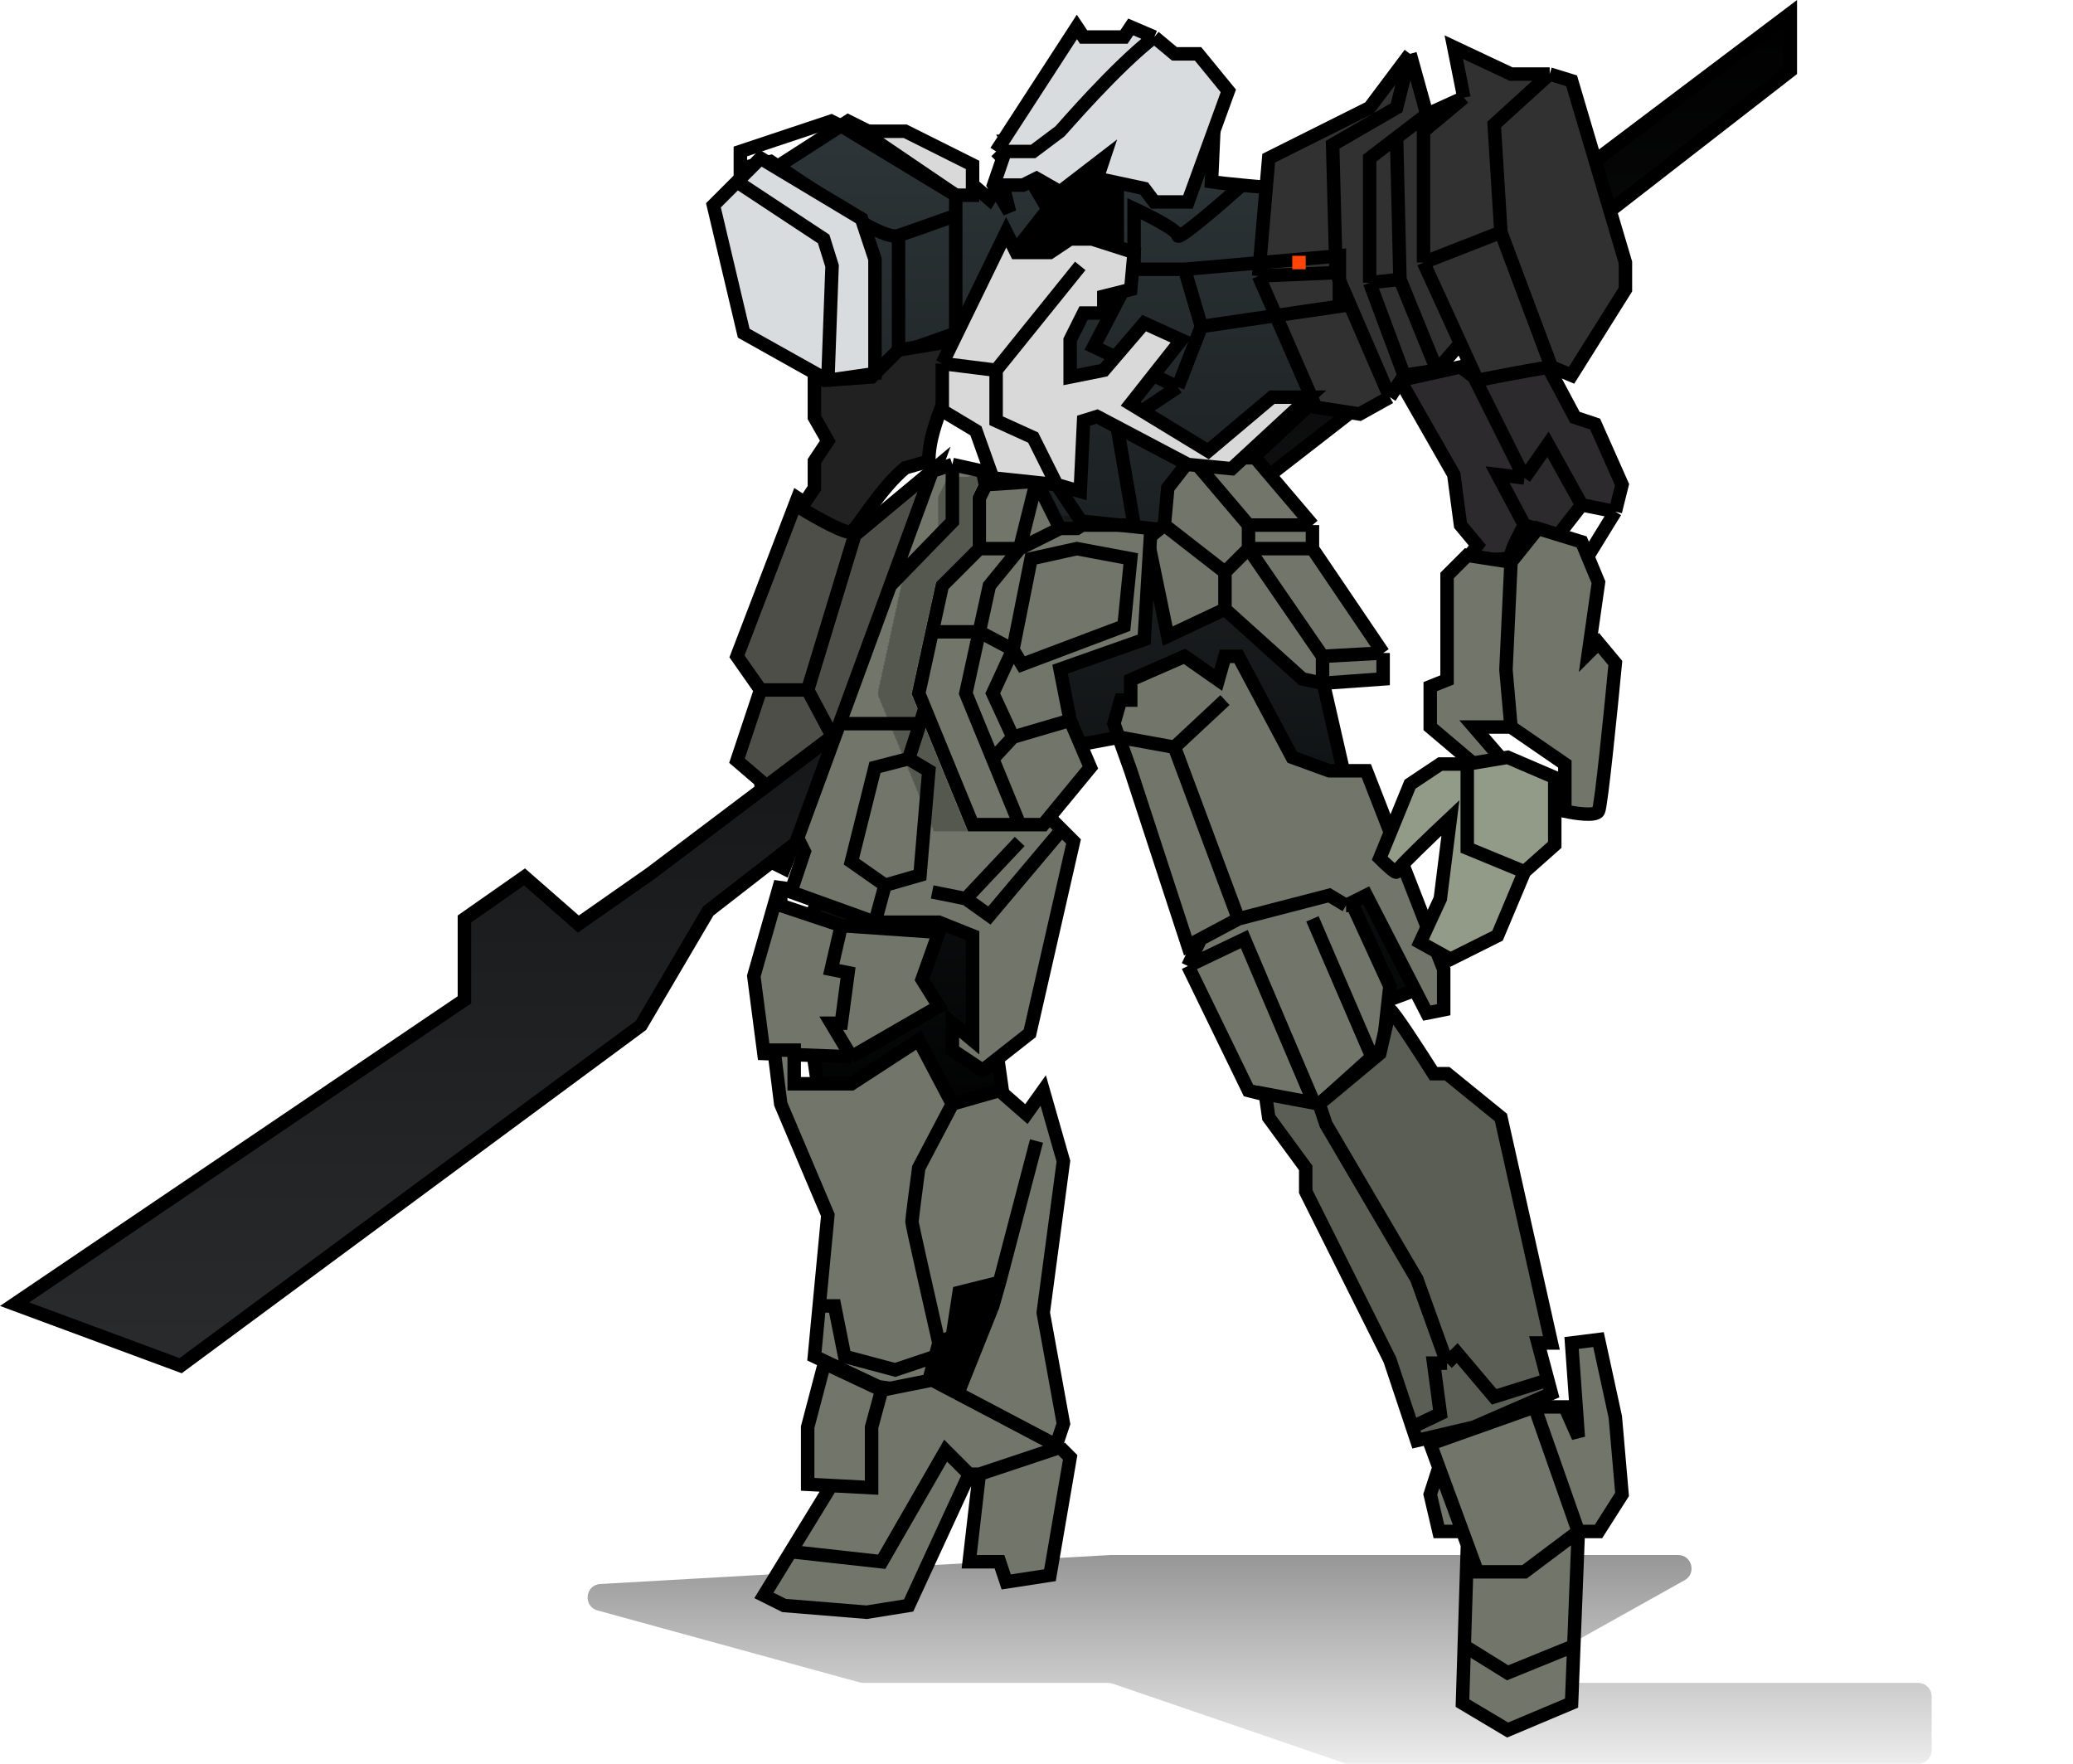
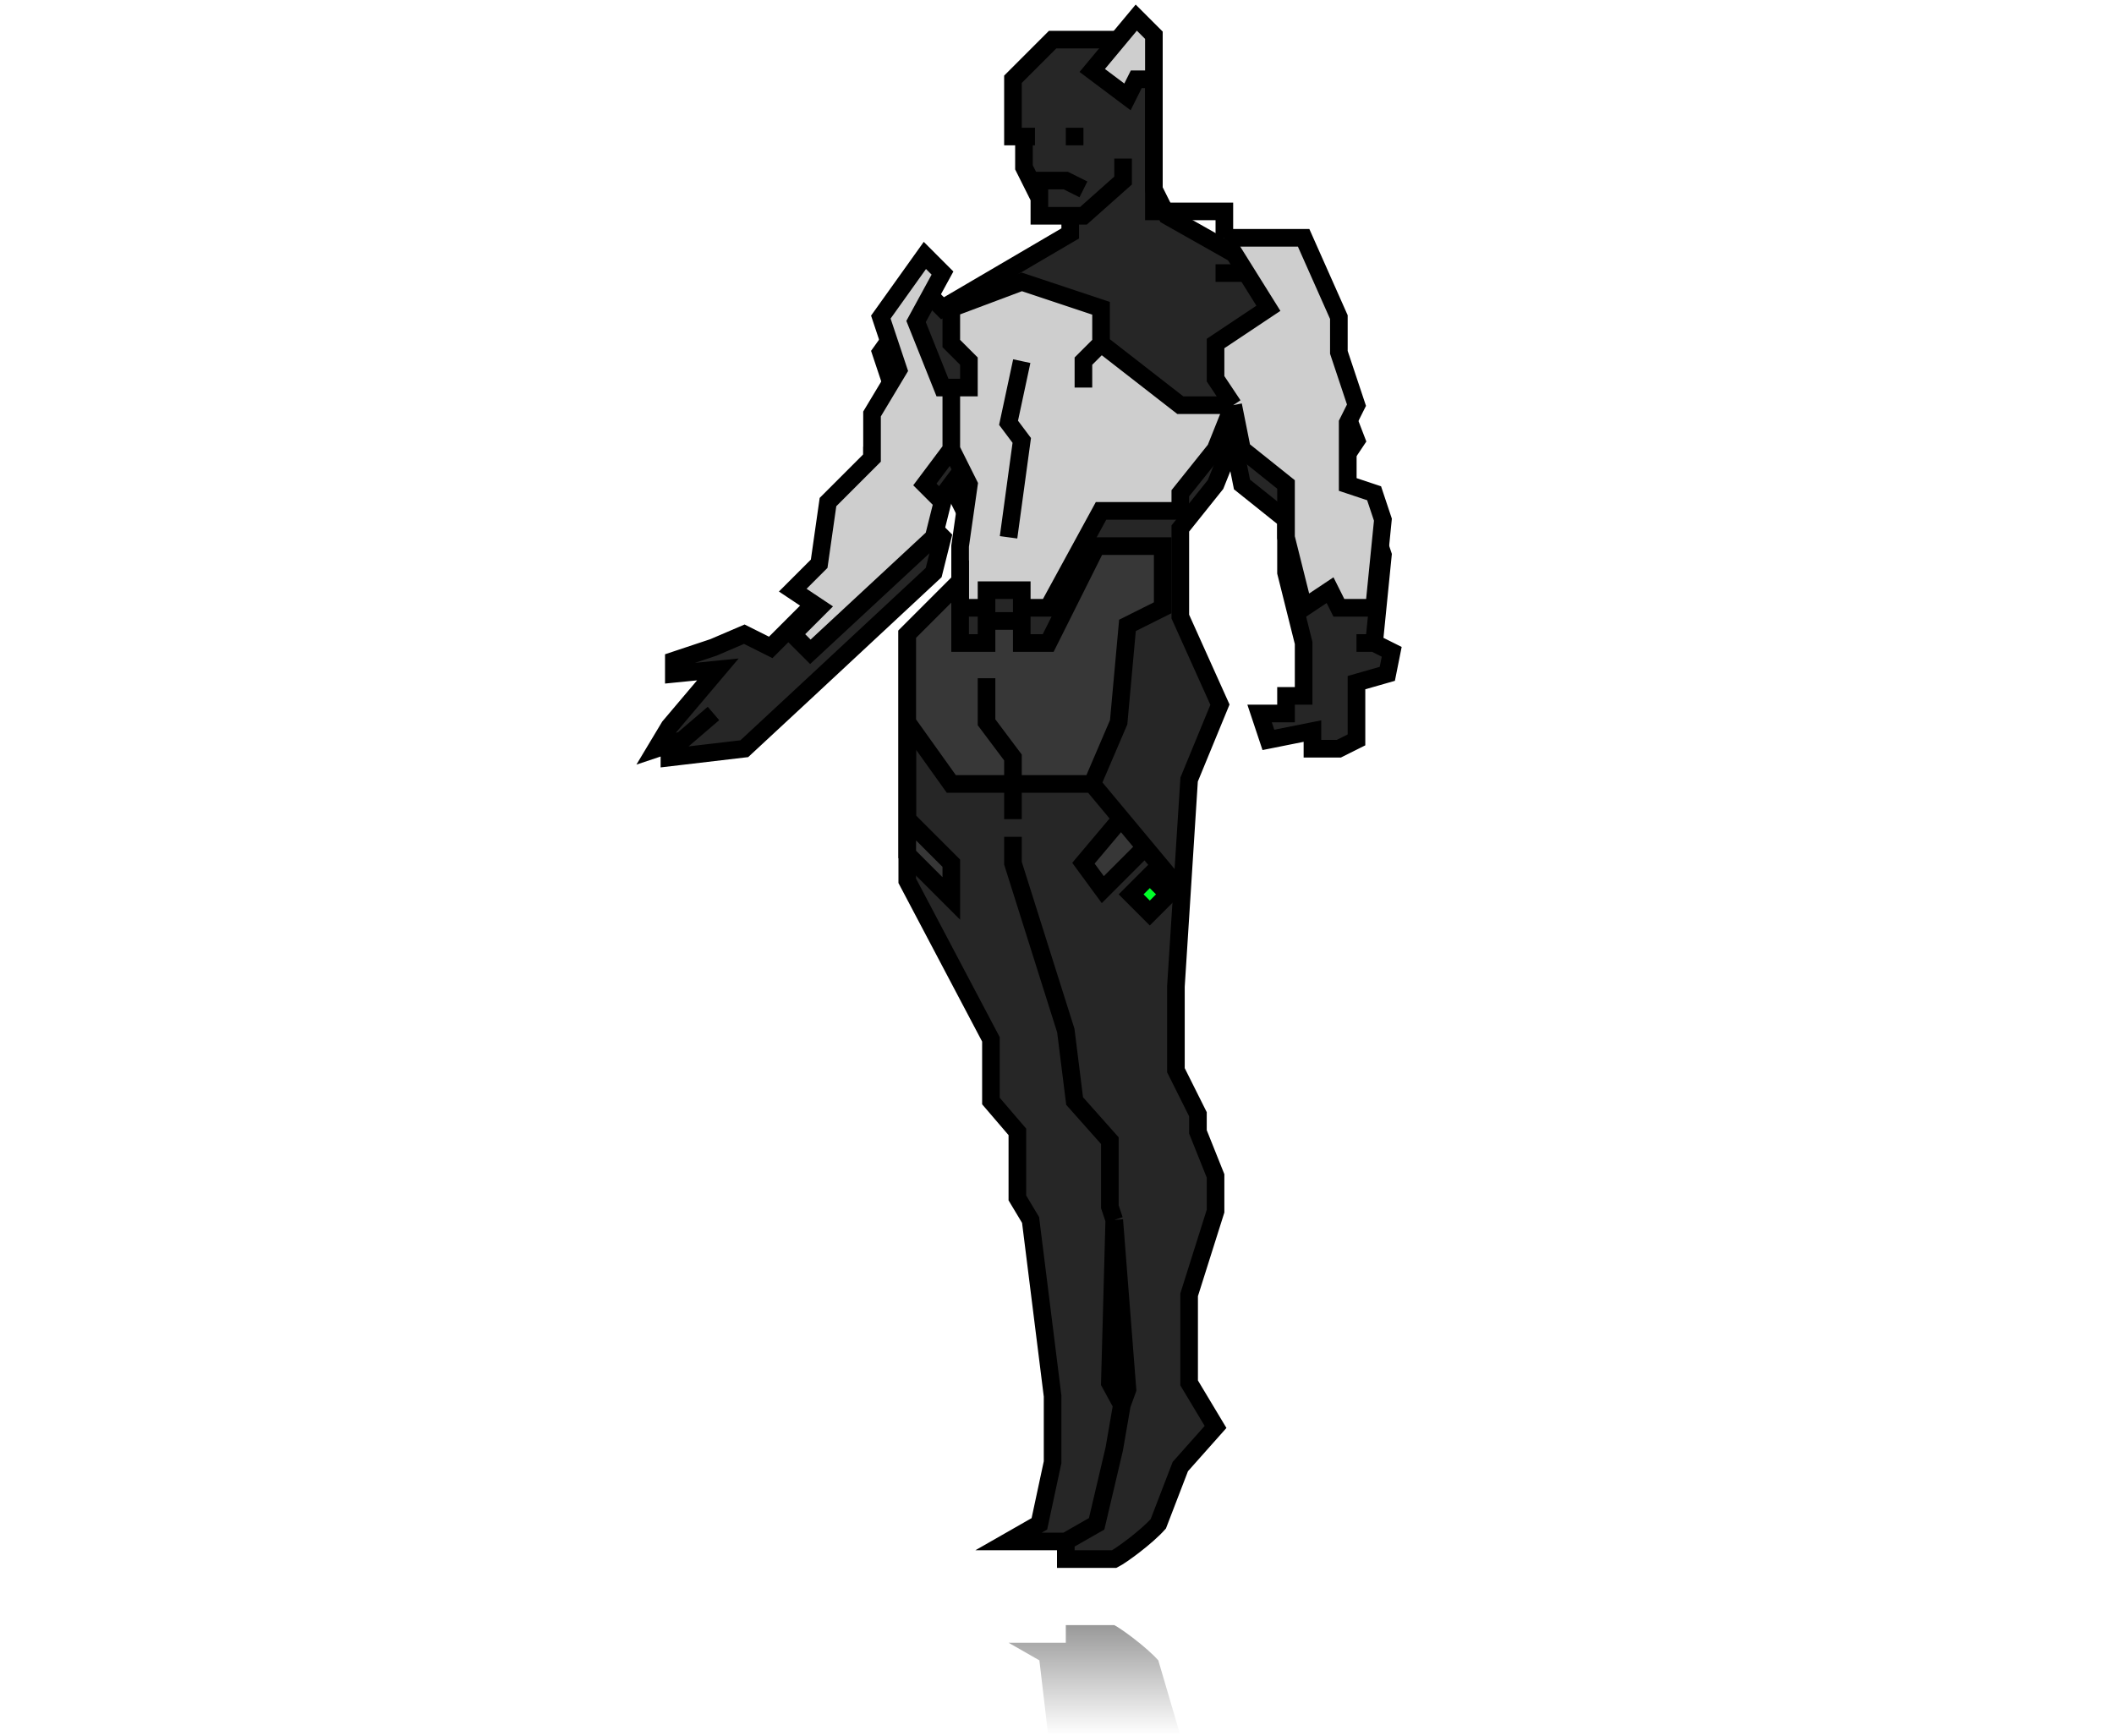
- <svg xmlns="http://www.w3.org/2000/svg" width="308" height="262" viewBox="0 0 308 262" fill="none">
-   <path d="M109.5 97.5L118.5 74L127 79.5L139 69.5L124 110C124 110 120 119.833 116.5 129L114.5 128L113 116L109.5 113L113 102.5L109.5 97.5Z" fill="#72756A" />
-   <path d="M109.5 97.5L118.5 74L127 79.5L139 69.5L124 110C124 110 120 119.833 116.5 129L114.5 128L113 116L109.5 113L113 102.5L109.5 97.5Z" fill="black" fill-opacity="0.33" />
-   <path d="M113 102.5L109.5 97.5L118.5 74L127 79.5M113 102.5L109.5 113L113 116L114.5 128L116.5 129C120 119.833 124 110 124 110M113 102.5H120M124 110L120 102.5M124 110L139 69.5L127 79.5M127 79.5L120 102.5" stroke="black" stroke-width="2" />
-   <path d="M96.573 129.819L96.588 129.809L96.602 129.798L266 2.007V10.51L105.387 135.21L105.235 135.328L105.138 135.493L95.242 152.317L26.84 202.874L2.172 193.738L68.56 148.828L69 148.531V148V136.521L77.931 130.269L85.341 136.753L85.931 137.269L86.573 136.819L96.573 129.819Z" fill="url(#paint0_linear_3515_18130)" stroke="black" stroke-width="2" />
-   <path d="M249.321 231H165L89.192 235.307C86.93 235.436 86.592 238.633 88.776 239.233L127.74 249.929C127.913 249.976 128.091 250 128.27 250H164.667C164.887 250 165.107 250.037 165.315 250.108L199.685 261.892C199.893 261.963 200.113 262 200.333 262H285C286.105 262 287 261.105 287 260V252C287 250.895 286.105 250 285 250H230.679C228.618 250 227.904 247.26 229.703 246.254L250.297 234.746C252.096 233.74 251.382 231 249.321 231Z" fill="url(#paint1_linear_3515_18130)" fill-opacity="0.41" />
-   <path d="M147 148.5L155.5 208.5L129 213L118.5 140.5L147 77.75L158.5 62.5L121 52L112 27L126 18L144 27L147 29.586L155.5 16H180.5L180 27C184.333 27.667 202.8 29 204 29C205.2 29 197.583 47.167 199 56L183.5 70.5L190.75 84.25L185.5 77.75L196.5 101L200.5 118.5L210.5 147L187.5 155.5L169 109L153 112L147 148.5Z" fill="url(#paint2_linear_3515_18130)" stroke="black" stroke-width="2" />
-   <path d="M134.5 19.5H128L142 29H144.5V24.5L134.5 19.5Z" fill="#D9D9D9" stroke="black" stroke-width="2" />
-   <path d="M133.5 35C132.3 35.4 129.333 33.833 128 33L114.5 24L110 25V22.5L123.5 18L125.5 19L142 29V32M133.5 35C134.7 34.6 139.667 32.833 142 32M133.5 35V52.5L142 49.5V32" stroke="black" stroke-width="2" />
-   <path d="M216 70.5L208 56.5L217 54.5L219 56L230 54.5L234 62L237 63L241 72L240 76L235 75L231.5 79.5L226.5 78C225.833 79.167 224.5 81.7 224.5 82.5C224.5 83.3 220.167 83.167 218 83L219.5 81L217 78L216 70.5Z" fill="#2C2A2C" />
-   <path d="M226.5 78C225.833 79.167 224.5 81.7 224.5 82.5C224.5 83.3 220.167 83.167 218 83L219.5 81L217 78L216 70.5L208 56.5L217 54.5L219 56M226.5 78L231.5 79.5L235 75M226.5 78L222.5 70.5L226.5 71M235 75L240 76M235 75L230 66L226.5 71M240 76L241 72L237 63L234 62L230 54.5L219 56M240 76L236 82.5M219 56L226.5 71" stroke="black" stroke-width="2" />
-   <path d="M215 85.5L218 82.5L224.5 83.5L228.5 78.5L235 80.5L237.5 86.5L236 97L237.5 95.5L240 98.5C239.333 105.5 237.9 119.7 237.5 120.5C237.1 121.3 234 120.833 232.5 120.5V113.5L224.5 108H219L223.75 113.5H219L212.5 108V102L215 101V85.5Z" fill="#72756A" />
-   <path d="M224.5 108H219L223.75 113.5H219L212.5 108V102L215 101V85.5L218 82.5L224.5 83.5M224.5 108L232.5 113.5V120.5C234 120.833 237.1 121.3 237.5 120.5C237.9 119.7 239.333 105.5 240 98.5L237.5 95.5L236 97L237.5 86.5L235 80.5L228.5 78.5L224.5 83.5M224.5 108L223.75 99.5L224.5 83.5" stroke="black" stroke-width="2" />
-   <path d="M121 62V56L122.5 56.5L129.5 56L133.5 52L142.5 50.5C142.5 56.761 138 62.281 138 68.5L134.5 69.5C130.833 72.5 127.3 78.6 126.5 79C125.7 79.4 121.167 76.833 119 75.5L121 72.5V68.5L123 65.5L121 62Z" fill="#212121" stroke="black" stroke-width="2" />
-   <path d="M205.5 97V100.857L196.5 101.5L193.5 100.857L182 90.5L173.5 94.5L170.5 80L173 78L173.5 72.5L177 68H186.5L195 78V81.5L205.5 97Z" fill="#72756A" />
-   <path d="M205.5 97V100.857L196.5 101.5M205.5 97L195 81.5M205.5 97L196.5 97.5M195 81.5V78M195 81.5H185.5M195 78L186.5 68H177M195 78H185.5M177 68L173.5 72.5L173 78M177 68L185.5 78M173 78L170.5 80L173.5 94.5L182 90.5M173 78L182 85M182 90.5L193.5 100.857L196.5 101.5M182 90.5V85M196.5 101.5V97.5M196.5 97.5L185.5 81.5M185.5 81.5L182 85M185.5 81.5V78" stroke="black" stroke-width="2" />
-   <path d="M141.5 69L146 70L156 121.5L157.75 123.25L159.5 125L153 153.5L146 159L141.5 156V152L144.5 154.5V139L139.5 137H130L117.5 132.5L119.5 126.5L118.5 124.5L124.739 107.5L132.261 87L138.5 70L141.5 69Z" fill="#72756A" />
-   <path d="M141.5 69L146 70L156 121.5L157.75 123.25M141.5 69L138.5 70L132.261 87M141.5 69V77.5L132.261 87M130 137L117.5 132.5L119.5 126.5L118.5 124.5L124.739 107.5M130 137H139.5L144.5 139V154.5L141.5 152V156L146 159L153 153.5L159.5 125L157.75 123.25M130 137L131.5 131.5M138.5 132.5L143.5 133.5M143.5 133.5L147 136L157.75 123.25M143.5 133.5L151.5 125M131.5 131.5L136.689 130L138 114.5L135 112.711M131.5 131.5L126.5 128L130 114L135 112.711M135 112.711L136.689 107.5M137.5 105L136.689 107.5M124.739 107.5H136.689M124.739 107.5L132.261 87" stroke="black" stroke-width="2" />
-   <g filter="url(#filter0_d_3515_18130)">
-     <path d="M145.5 81.5V74L146.5 72L154 71.5L157.5 78.5H160L161.5 77.5L171 78.5L170 95L157.5 99.412L159 107L162 114L155 122.5H151.5H144.5L136.5 103L138.5 93.857L140 87L145.5 81.5Z" fill="#72756A" />
-     <path d="M145.5 81.5V74L146.5 72L154 71.5M145.5 81.5L140 87L138.5 93.857M145.5 81.5H151.5M154 71.5L157.5 78.5M154 71.5L151.5 81.5M157.5 78.5H160L161.5 77.5L171 78.5L170 95L157.5 99.412L159 107M157.5 78.5L151.5 81.5M159 107L162 114L155 122.5H151.5M159 107L150.5 109.5M151.5 81.5L147 87L145.5 93.857M151.5 122.5H144.5L136.5 103L138.5 93.857M151.5 122.5L147.5 112.75M147.5 112.75L143.5 103L145.5 93.857M147.5 112.75L150.5 109.5M150.5 109.5L147.5 103L150.5 96.5M150.5 96.5L153.196 83L160 81.5L168 83L167 93L151.848 98.715L150.5 96.5ZM150.5 96.5L145.5 93.857M145.5 93.857H138.5" stroke="black" stroke-width="2" />
-   </g>
-   <path d="M165.5 107.5L166.5 104H168V101L176 97.5L181 101L182 97.5H184L192 112.5L197.5 114.5H203L214.5 144V150L212 150.5L203 133L200 134.5H201L206.5 146.5L205.5 155.5L203.833 157L195.5 164.5L185.5 162L176.5 143.5L178.375 139.5L176.5 140.5L168 114.5L166.214 109.5L165.5 107.5Z" fill="#72756A" />
-   <path d="M200 134.5L203 133L212 150.5L214.5 150V144L203 114.5H197.5L192 112.5L184 97.5H182L181 101L176 97.5L168 101V104H166.5L165.5 107.5L166.214 109.5M200 134.5L197.5 133L184 136.5M200 134.5H201L206.5 146.5L205.5 155.5L203.833 157M184 136.5L174.5 111M184 136.5L178.375 139.5M174.5 111L182 104M174.5 111L166.214 109.5M166.214 109.5L168 114.5L176.5 140.5L178.375 139.5M178.375 139.5L176.5 143.5M176.5 143.5L185.5 162L195.5 164.5M176.5 143.5L184.875 139.5L195.5 164.5M195.5 164.5L203.833 157M195 136.5L203.833 157" stroke="black" stroke-width="2" />
-   <path d="M206.5 150C206.9 150 211 156.333 213 159.5H215L223 166L230.5 199.5H228.5L229.967 205L230.5 207L219 212L210.5 214L209.833 212L206.5 202L194 177V173.5L188.5 166L188 162.5L196 164L205 156.5L206.5 150Z" fill="#72756A" />
-   <path d="M206.5 150C206.9 150 211 156.333 213 159.5H215L223 166L230.5 199.5H228.5L229.967 205L230.5 207L219 212L210.5 214L209.833 212L206.5 202L194 177V173.5L188.5 166L188 162.5L196 164L205 156.5L206.5 150Z" fill="black" fill-opacity="0.2" />
-   <path d="M196 164L188 162.5L188.5 166L194 173.5V177L206.5 202L209.833 212M196 164L205 156.5L206.5 150C206.9 150 211 156.333 213 159.5H215L223 166L230.5 199.5H228.5L229.967 205M196 164L197 167L210.5 190L215 202.5M215 202.5H213L214 210L209.833 212M215 202.5L216.5 201L222 207.5L229.967 205M209.833 212L210.5 214L219 212L230.5 207L229.967 205" stroke="black" stroke-width="2" />
-   <path d="M217.289 253L224 257L233.5 253L233.833 244.5L224 248.5L217.556 244.5L217.289 253Z" fill="#72756A" />
-   <path fill-rule="evenodd" clip-rule="evenodd" d="M237.5 227.5H234.5L228 209H232.5L234.5 213.5L233.5 199.5L237.5 199L240 210.5L241 222L237.5 227.5ZM213.789 218L212.5 222L213.789 227.5H217.289L213.789 218ZM218.026 229.5L217.556 244.5L224 248.5L233.833 244.5L234.5 227.5L226.5 233.5H219.5L218.026 229.5Z" fill="#72756A" />
-   <path d="M219.5 233.5H226.5L234.5 227.5L228 209L212.5 214.5L213.789 218L217.289 227.5L218.026 229.5L219.5 233.5Z" fill="#72756A" />
-   <path d="M234.5 227.5L226.5 233.5H219.5L218.026 229.5M234.5 227.5H237.5L241 222L240 210.5L237.5 199L233.5 199.5L234.5 213.5L232.5 209H228M234.5 227.5L228 209M234.5 227.5L233.833 244.5M228 209L212.5 214.5L213.789 218M213.789 218L212.5 222L213.789 227.5H217.289M213.789 218L217.289 227.5M217.289 227.5L218.026 229.5M218.026 229.5L217.556 244.5M233.833 244.5L233.5 253L224 257L217.289 253L217.556 244.5M233.833 244.5L224 248.5L217.556 244.5" stroke="black" stroke-width="2" />
-   <path d="M125 137.5L139.5 138.5L137 145.5L139.5 149.5L126.5 157L113.5 156.5L112 145L116 131V134.5L125 137.5Z" fill="#72756A" />
-   <path d="M125 137.5L139.5 138.5L137 145.5L139.5 149.5L126.5 157M125 137.5L116 134.5V131L112 145L113.5 156.5L126.5 157M125 137.5L123.5 144L126 144.5L125 152H123.5L126.5 157" stroke="black" stroke-width="2" />
-   <path d="M126.5 161L136.5 154.5L141.5 164L148.5 162L152.5 165.5L155 162L158 172.5L155 195L158 211.5L156 217.5L152.5 218.5V217H146.5L145.5 219.5L142.5 218.5L139.5 214L147.5 194L148.5 190.5L142.5 192L141.5 198.5L139.5 199.5L138.967 201.5L137.5 207L130.5 206L121 201.5L121.714 194L123 180.5L116 164L115 156H118V161H126.5Z" fill="#72756A" />
-   <path d="M139.5 199.5L141.5 198.5L142.5 192L148.5 190.5M139.5 199.5C138.167 193.667 135.5 181.9 135.5 181.5C135.5 181.1 136.167 176 136.5 173.5L141.5 164M139.5 199.5L138.967 201.5M148.5 190.5L147.5 194L139.5 214L142.5 218.5L145.5 219.5L146.5 217H152.5V218.5L156 217.5L158 211.5L155 195L158 172.5L155 162L152.5 165.5L148.5 162L141.5 164M148.5 190.5L154 169.5M141.5 164L136.5 154.5L126.5 161H118V156H115L116 164L123 180.5L121.714 194M121.714 194L121 201.5L130.5 206L137.5 207L138.967 201.5M121.714 194H124L125.5 201.5L133 203.5L138.967 201.5" stroke="black" stroke-width="2" />
-   <path fill-rule="evenodd" clip-rule="evenodd" d="M120 212L122.5 202.5L131 206.5L138.5 205L157.5 215L145.5 219H144L140.5 215.5L131 232L117.484 230.5L123.5 220.684L120 220.5V212Z" fill="#72756A" />
-   <path d="M145.5 219L144 232H148.5L149.5 235L156 234L159 216.5L157.5 215L145.5 219Z" fill="#72756A" />
-   <path d="M113.5 237L116.5 238.5L128.75 239.5L135 238.5L144 219L140.5 215.5L131 232L117.484 230.5L113.5 237Z" fill="#72756A" />
-   <path d="M131 206.5L129.5 212V221L123.5 220.684M131 206.5L122.5 202.5L120 212V220.5L123.5 220.684M131 206.5L138.5 205L157.5 215M123.5 220.684L117.484 230.5M144 219L135 238.5L128.75 239.5L116.5 238.5L113.5 237L117.484 230.5M144 219H145.5M144 219L140.5 215.5L131 232L117.484 230.5M145.5 219L144 232H148.5L149.5 235L156 234L159 216.5L157.5 215M145.5 219L157.5 215" stroke="black" stroke-width="2" />
-   <path d="M214 113.5H218L224 112.5L231 115.5V125.5L226.5 129.5L222.5 139L215.5 142.5L211 140L214 133.5L215.5 121.5C212.833 124 207.5 129.1 207.5 129.5C207.5 129.9 205.833 128.333 205 127.5L209.5 116.5L214 113.5Z" fill="#929B88" />
-   <path d="M218 113.5H214L209.5 116.5L205 127.5C205.833 128.333 207.5 129.9 207.5 129.5C207.5 129.1 212.833 124 215.5 121.5L214 133.5L211 140L215.5 142.5L222.5 139L226.5 129.5M218 113.5L224 112.5L231 115.5V125.5L226.5 129.5M218 113.5V126L226.5 129.5" stroke="black" stroke-width="2" />
-   <path d="M148 20H167V38H149L154.5 31L148 20Z" fill="black" />
-   <path d="M164 23.5L157.5 28.5L154 26.5L152 27.5H149L150 31.5L147.625 27.5L149 23.5L148 22.5L160 4L161 5.5H167L168 4L171.5 5.5L174.5 8H178L182.5 13.5L176.5 30H171.5L170 28L163 26.5L164 23.5Z" fill="#D8DCDE" />
-   <path d="M130 38.5V55.5L123 56.5L110.5 49.5L106 30.5L109.5 27L113 23.5L128 32.5L130 38.5Z" fill="#D8DCDE" />
-   <path d="M171.5 5.5L174.5 8H178L182.5 13.5L176.5 30H171.5L170 28L163 26.5L164 23.5L157.5 28.5L154 26.5L152 27.5H149L150 31.5L147.625 27.5L149 23.5L148 22.5M171.5 5.5L168 4L167 5.5H161L160 4L148 22.5M171.5 5.5C165.667 10 157.9 19.1 157.5 19.5L153.5 22.5H148M123 56.5L110.5 49.5L106 30.5L109.5 27M123 56.5L130 55.5V38.5L128 32.5L113 23.5L109.5 27M123 56.5L123.625 39.5L122.375 35.5L109.5 27" stroke="black" stroke-width="2" />
-   <path d="M187 41L188.5 23.5L203.5 16L209.5 8L212 17L217.5 14.5L216 7L224.5 11H230.25L233.5 12L241.5 39V43L233.5 55.75L230.5 54.5C227 55 219.5 56.5 219.5 56.5L216.986 51L213.5 55L208.625 55.75L206.5 59L202 61.5L195.5 60.5L187 41Z" fill="#313131" />
-   <path d="M187 41L188.5 23.5L203.5 16L209.5 8M187 41L195.5 60.5L202 61.5L206.5 59M187 41L198.5 40.5M209.5 8L212 17M209.5 8L207.5 16L198 21.5L198.5 40.5M212 17L217.5 14.5M212 17L207.5 20.441M217.5 14.5L216 7L224.5 11H230.25M217.5 14.5L211.5 19.5V39M230.5 54.5C227 55 219.5 56.5 219.5 56.5M230.5 54.5L223 34.5M230.5 54.5L233.5 55.75L241.5 43V39L233.5 12L230.25 11M219.5 56.5L216.986 51L213.5 55M219.5 56.5L211.5 39M208.625 55.75L206.5 59M208.625 55.75L203.5 42M208.625 55.75L213.5 55M206.5 59L198.5 40.5M230.25 11L222 18.5L223 34.5M223 34.5L211.5 39M203.5 42V23.5L207.5 20.441M203.5 42L208 41.5M213.5 55L208 41.5M208 41.5L207.5 20.441" stroke="black" stroke-width="2" />
-   <path d="M168.5 40C169.3 40 173.833 40 176 40M168.5 40L162.5 51.5L175 57.5M168.5 40V31C170.667 32 175 34.2 175 35C175 35.8 181.333 30.333 184.5 27.5M176 40L178.5 48.5M176 40L199 38V45.5L178.5 48.5M178.5 48.5L175 57.5M175 57.5L166 63.5L168.5 78H161L157 72" stroke="black" stroke-width="2" />
-   <path d="M161 62.5L160.5 73L157 72L147.5 71L145 64L140 61V54L149.5 34.5L151 37.5H156L159 35.5H162.25L168.5 37.5L168 43L164 44V46.5H161L159 50.5V56L164 55L170 48L175.5 50.5L168 60L179.5 67L189 59H194.5L183 69.625L176.5 69L163 61.875L161 62.5Z" fill="#D9D9D9" />
-   <path d="M140 54L149.5 34.5L151 37.5H156L159 35.5H162.25L168.5 37.5L168 43L164 44V46.5H161L159 50.5V56L164 55L170 48L175.5 50.5L168 60L179.5 67L189 59H194.5L183 69.625L176.5 69L163 61.875L161 62.5L160.5 73L157 72M140 54V61L145 64L147.5 71L157 72M140 54L148 55M157 72L153.5 65L148 62.5V61V55M148 55L160.5 39.5" stroke="black" stroke-width="2" />
-   <rect x="192" y="38" width="2" height="2" fill="#FF4409" />
+ <svg xmlns="http://www.w3.org/2000/svg" width="240" height="197" viewBox="0 0 240 197" fill="none">
+   <path d="M131.5 173C130.167 174.5 127.3 176.6 126.5 177H121V175H119.5H114.5L118 173L119.5 166V162V158.5L117 138.5L115.5 136V128.5L112.5 125V118L103 100V72L109 66L110 59L108 55L105 59L107 61L106 65L91.5 78.5L84.5 85L76 86V84.5L74.5 85L76 82.5L81.5 76L76.5 76.5V75L81 73.5L84.5 72L87.5 73.5L93 68L94 61L99 56V51L102 46L100 40L105 33L107 35L121.5 26.5V24.5H118V22.5L116.25 19V15.5H115V9L119.5 4.5H127.5L131 8V21.5L132.5 24.5L144 31H148L151.5 40V43.5L154 50L153 51.5V59L156 60L157 63L156 73L158 74L157.5 76.5L154 77.5V81V84L152 85H150.5H149V83L144 84L143 81H146V79H148V73L146 65V59L141 55L140 50L138 55L134 60V70L138.5 80L135 88.5L133.5 112V121.5L136 126.5V128.5L138 133.5V137.5L135 147V157L138 162L134 166.5L131.5 173Z" fill="#262626" />
+   <path d="M154 73H156M156 73L158 74L157.5 76.5L154 77.5V81V84L152 85H150.5H149V83L144 84L143 81H146V79H148V73L146 65V59L141 55L140 50L138 55L134 60V70L138.5 80L135 88.5L133.5 112V121.5L136 126.5V128.5L138 133.5V137.5L135 147V157L138 162L134 166.5L131.5 173C130.167 174.5 127.3 176.6 126.5 177H121V175M156 73L157 63L156 60L153 59V51.5L154 50L151.5 43.5V40L148 31H144M138 31H144M144 31L132.5 24.5L131 21.5V8L127.5 4.5H119.5L115 9V15.5H116.25M117.5 15.5H116.25M116.25 15.5V19L118 22.5M118 22.5V20.5H121L123 21.5M118 22.5V24.5H121.5M121 15.5H123M127.5 18V20.5L123 24.5H121.5M121.5 24.5V26.5L107 35L105 33L100 40L102 46L99 51V56L94 61L93 68L87.5 73.5L84.5 72L81 73.5L76.5 75V76.5L81.5 76L76 82.5L74.5 85L76 84.5M81 81L77.5 84L76 84.5M76 84.5V86L84.5 85L91.5 78.5L106 65L107 61L105 59L108 55L110 59L109 66L103 72V100L112.5 118V125L115.5 128.5V136L117 138.5L119.5 158.5V162V166L118 173L114.5 175H119.5H121M121 175L124.5 173L126.5 164.5L127.364 159.5M115 95V98L121 117L122 125L126 129.5V137L126.5 138.5M126.5 138.5L128 157.75L127.364 159.5M126.5 138.5L126 157L127.364 159.5" stroke="black" stroke-width="2" />
+   <path opacity="0.4" d="M131.5 188.5C130.167 187 127.3 184.9 126.5 184.5H121V186.5H119.5H114.5L118 188.5L119 197H134L131.5 188.5Z" fill="url(#paint0_linear_3575_13602)" />
+   <path d="M108 39V35L116 32L125 35V39L134 46H140L138 43V39L144 35L139 27V24H131V9H129L128 11L124 8L129 2L131 4V9V24H139V27H148L152 36V40L154 46L153 48V55L156 56L157 59L156 69H152L151 67L148 69L146 61V55L141 51L140 46L138 51L134 56V58H125L119 69H116V67H112V69H109V62L110 55L108 51L105 55L107 57L106 61L92 74L90 72L93 69L90 67L93 64L94 57L99 52V47L102 42L100 36L105 29L107 31L104 36.5L107 44H108H110V41L108 39Z" fill="#CECECE" />
+   <path d="M125 39V35L116 32L108 35V39L110 41V44H108M125 39L123 41V44M125 39L134 46H140M140 46L138 43V39L144 35L139 27M140 46L138 51L134 56V58H125L119 69H116V67H112V69H109V62L110 55L108 51M140 46L141 51L146 55V61L148 69L151 67L152 69H156L157 59L156 56L153 55V48L154 46L152 40V36L148 27H139M139 27V24H131V9M131 9H129L128 11L124 8L129 2L131 4V9ZM108 51L105 55L107 57L106 61L92 74L90 72L93 69L90 67L93 64L94 57L99 52V47L102 42L100 36L105 29L107 31L104 36.5L107 44H108M108 51V44M116 41L114.5 48L116 50L114.5 61" stroke="black" stroke-width="2" />
+   <path d="M124.5 62H132V69L128 71L127 82L124 89L127.273 92.927L130 96.2L125.2 101L123 98L127.273 92.927L124 89H115H108L103 82V93L108 98V102L103 97V93V82V72L109 66V73H112V70.5H116V73H119L124.5 62Z" fill="#373737" />
+   <path d="M103 82V72L109 66V73H112V70.5H116V73H119L124.5 62H132V69L128 71L127 82L124 89M103 82L108 89H115M103 82V93M115 89V86L112 82V77M115 89H124M115 89V93M124 89L127.273 92.927M134 101L130 96.2M130 96.2L125.2 101L123 98L127.273 92.927M130 96.2L127.273 92.927M103 93L108 98V102L103 97V93Z" stroke="black" stroke-width="2" />
+   <rect x="130.536" y="99.414" width="3" height="3" transform="rotate(45 130.536 99.4142)" fill="#00FF29" stroke="black" stroke-width="2" />
  <defs>
-     <filter id="filter0_d_3515_18130" x="130.456" y="70.458" width="41.6" height="53.042" filterUnits="userSpaceOnUse" color-interpolation-filters="sRGB">
-       <feFlood flood-opacity="0" result="BackgroundImageFix" />
-       <feColorMatrix in="SourceAlpha" type="matrix" values="0 0 0 0 0 0 0 0 0 0 0 0 0 0 0 0 0 0 127 0" result="hardAlpha" />
-       <feOffset dx="-5" />
-       <feComposite in2="hardAlpha" operator="out" />
-       <feColorMatrix type="matrix" values="0 0 0 0 0 0 0 0 0 0 0 0 0 0 0 0 0 0 0.25 0" />
-       <feBlend mode="normal" in2="BackgroundImageFix" result="effect1_dropShadow_3515_18130" />
-       <feBlend mode="normal" in="SourceGraphic" in2="effect1_dropShadow_3515_18130" result="shape" />
-     </filter>
-     <linearGradient id="paint0_linear_3515_18130" x1="133.5" y1="0" x2="133.5" y2="204" gradientUnits="userSpaceOnUse">
-       <stop />
-       <stop offset="1" stop-color="#292B2D" />
-     </linearGradient>
-     <linearGradient id="paint1_linear_3515_18130" x1="182" y1="231" x2="182" y2="270" gradientUnits="userSpaceOnUse">
-       <stop />
-       <stop offset="0.967" stop-opacity="0" />
-     </linearGradient>
-     <linearGradient id="paint2_linear_3515_18130" x1="161.5" y1="16" x2="161.5" y2="171" gradientUnits="userSpaceOnUse">
-       <stop stop-color="#2E3639" />
+     <linearGradient id="paint0_linear_3575_13602" x1="124.25" y1="197" x2="124.25" y2="184.5" gradientUnits="userSpaceOnUse">
+       <stop stop-opacity="0" />
      <stop offset="1" />
    </linearGradient>
  </defs>
</svg>
